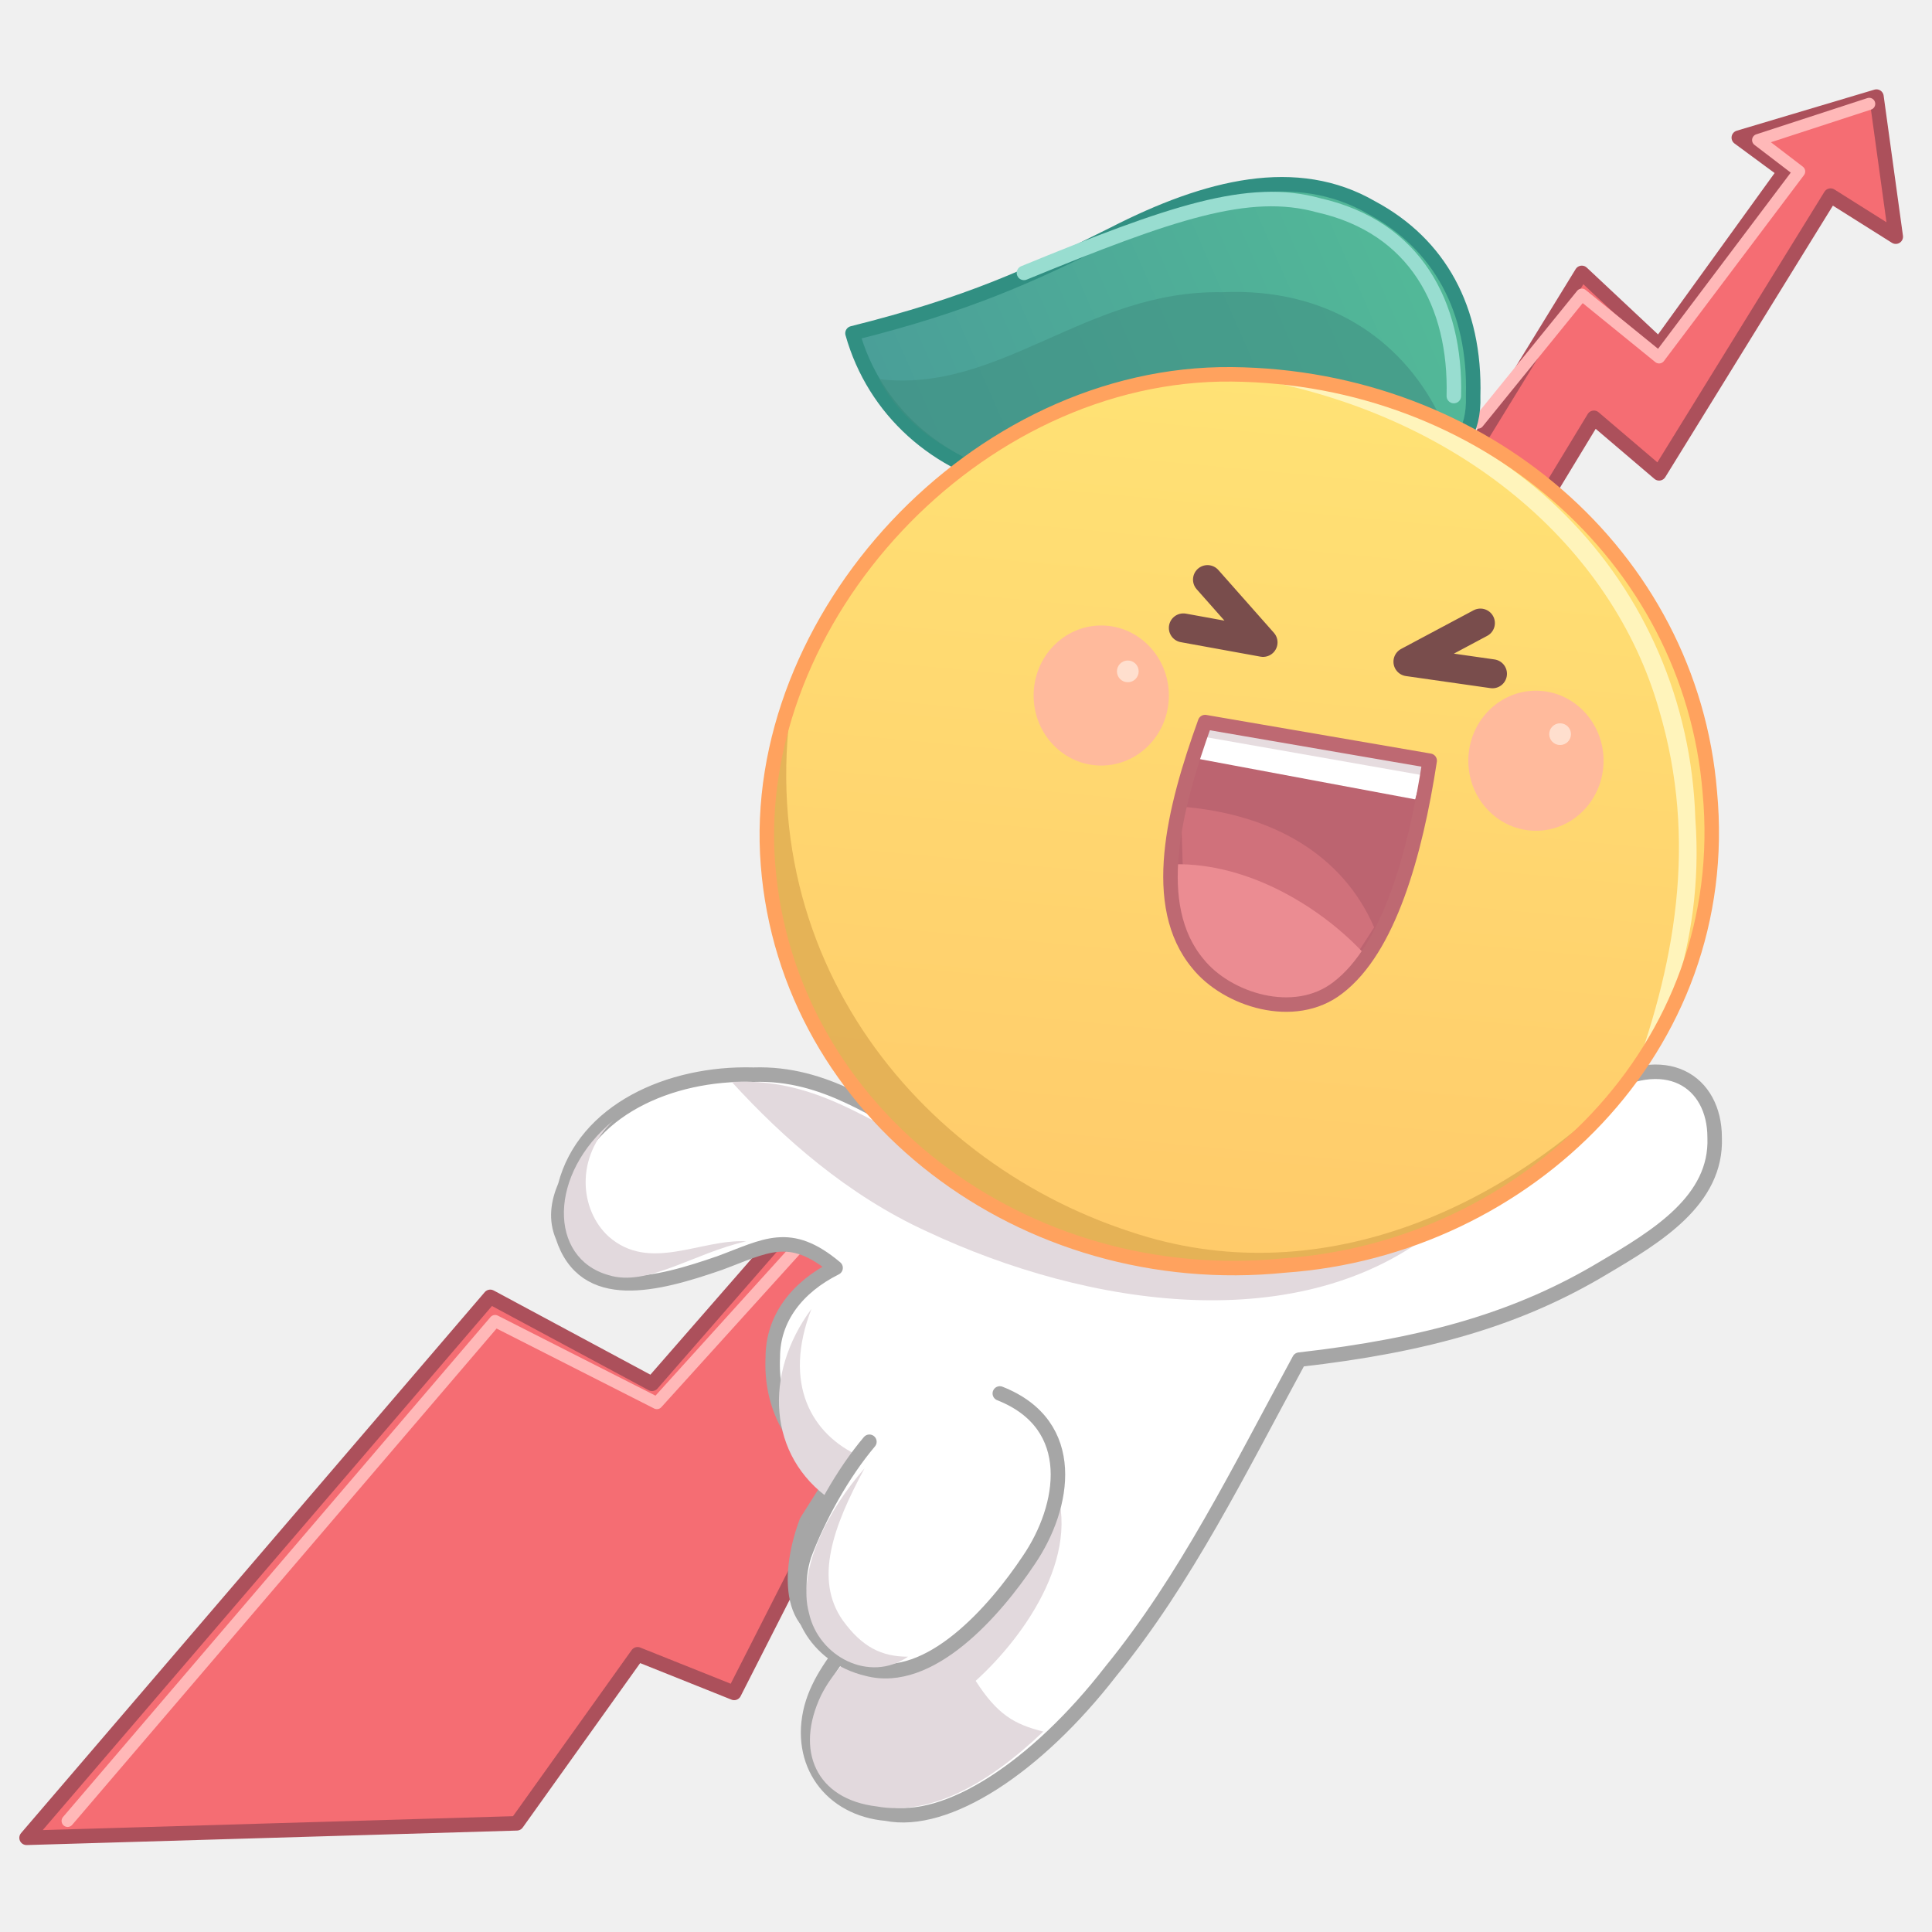
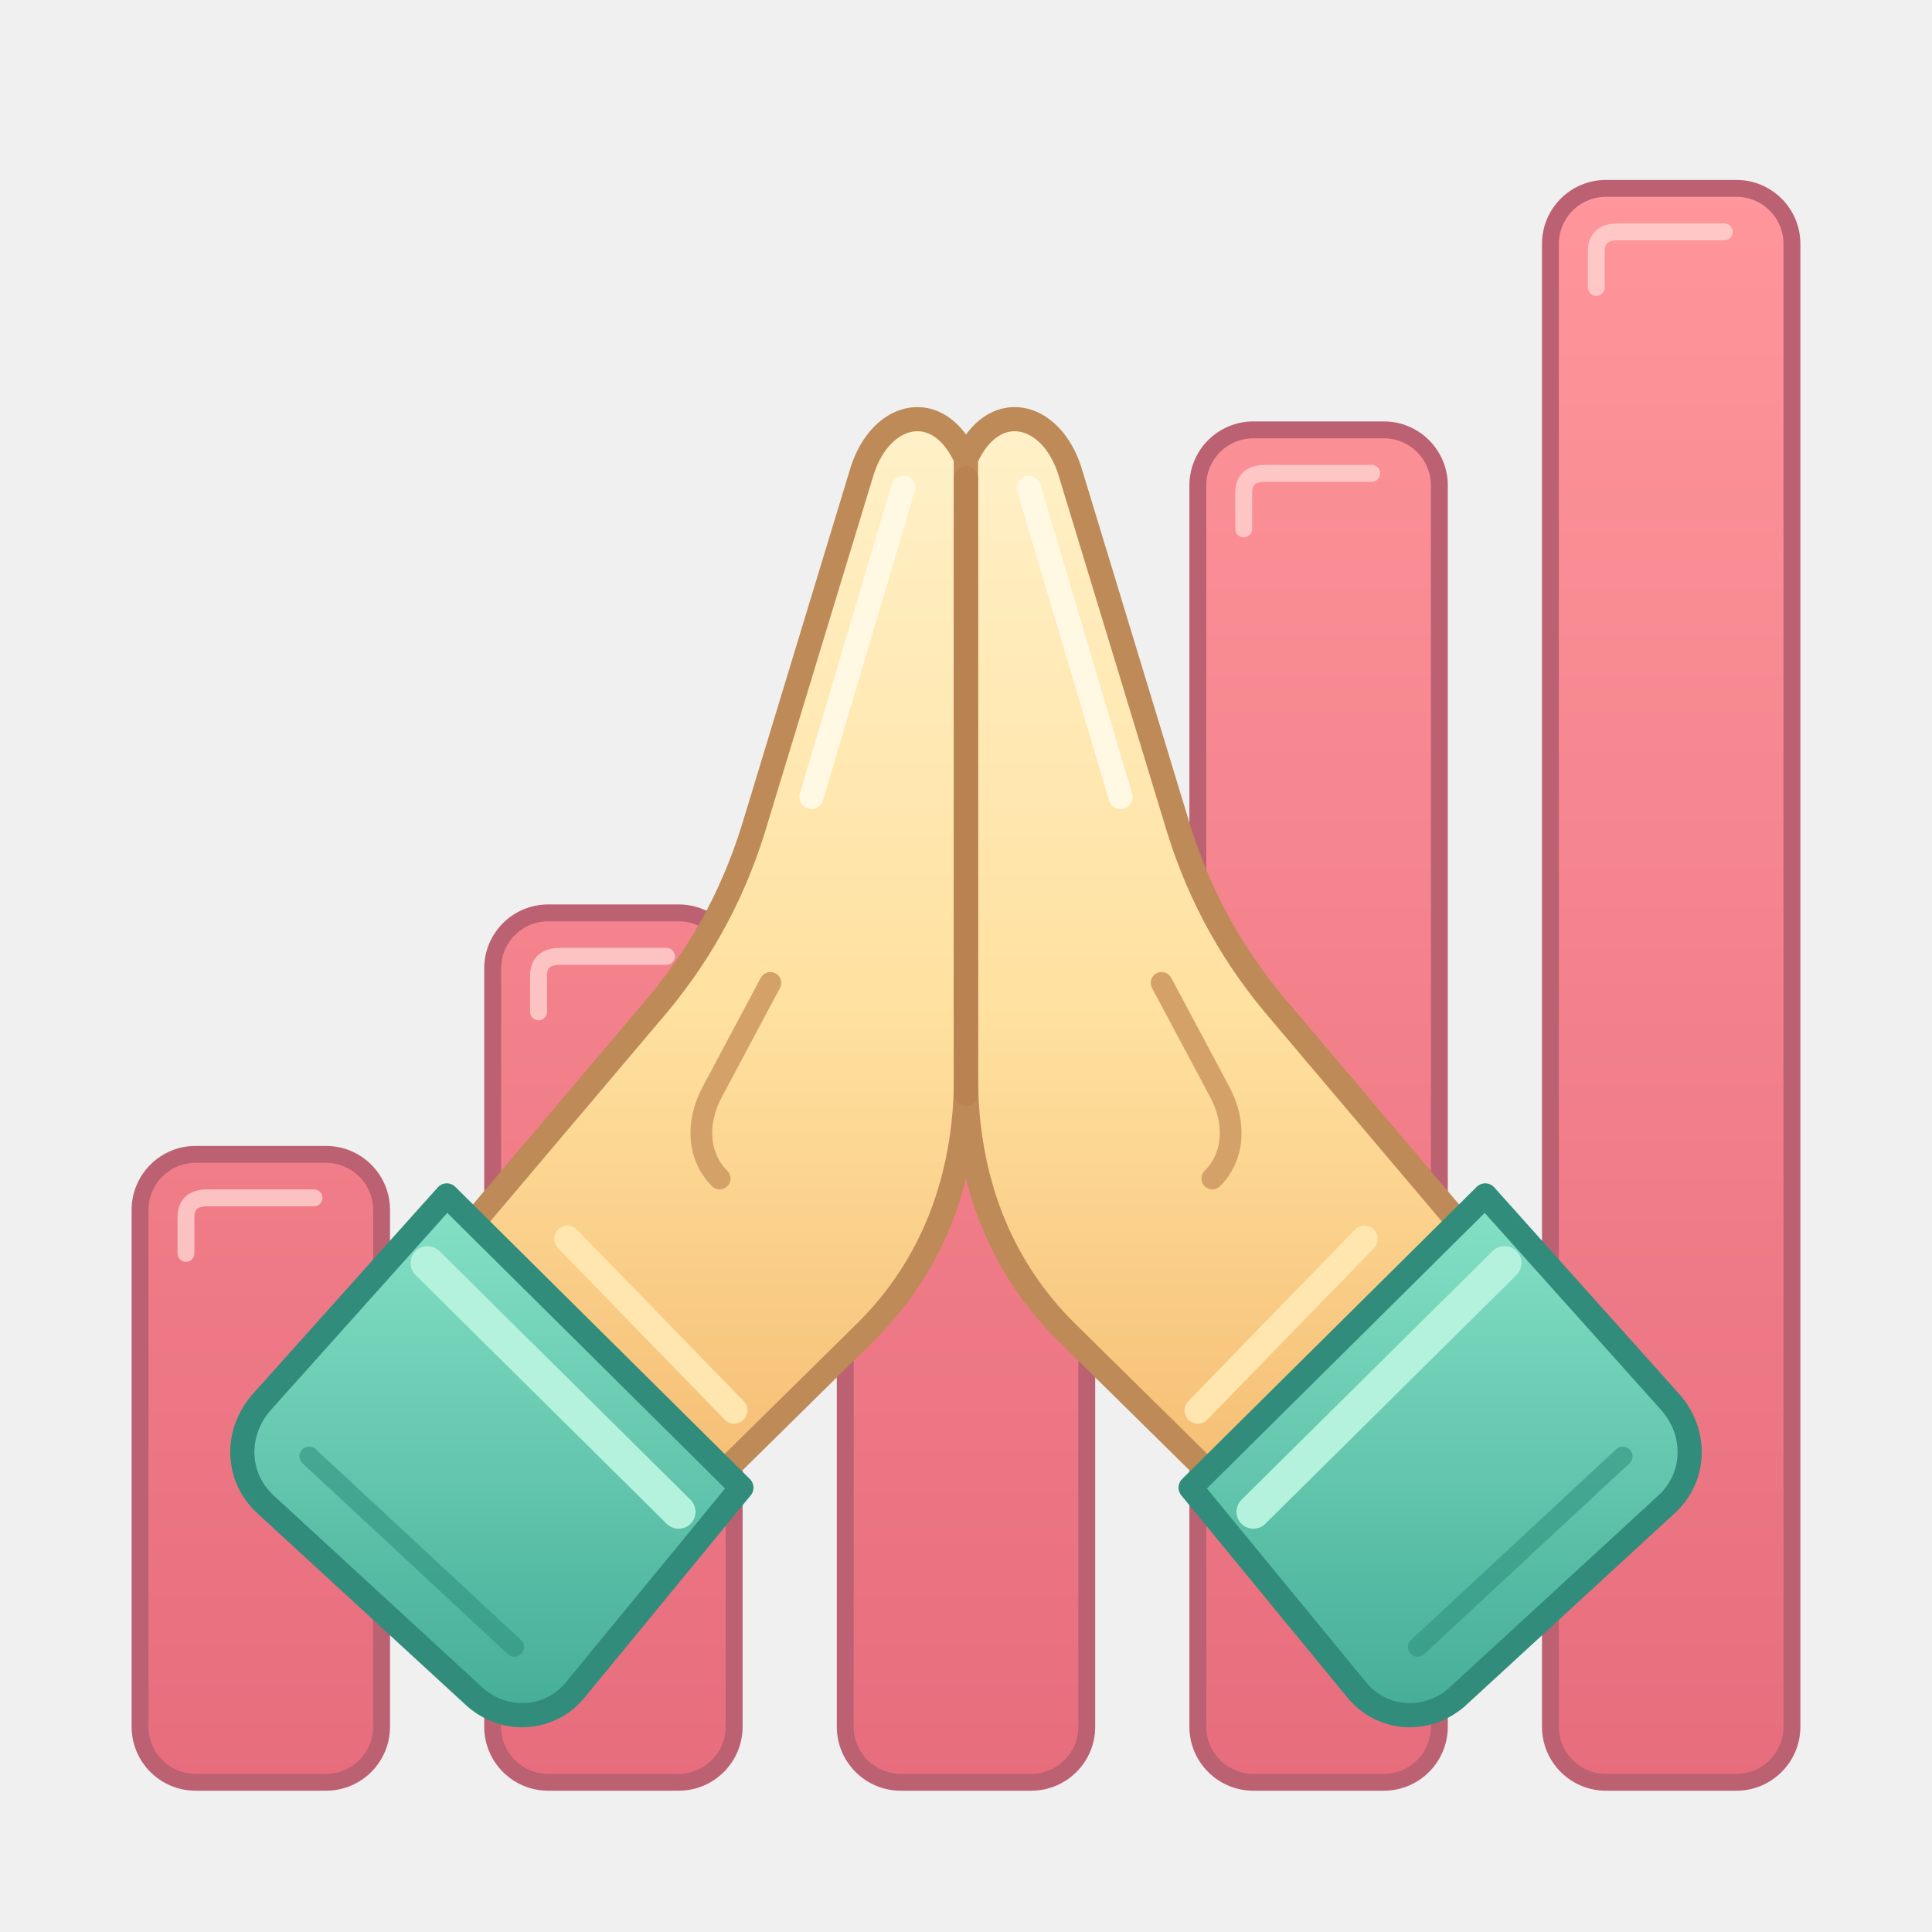
- <svg xmlns="http://www.w3.org/2000/svg" viewBox="20 -17 800 800" preserveAspectRatio="xMidYMid meet" fill="none">
+ <svg xmlns="http://www.w3.org/2000/svg" viewBox="0 0 800 800" preserveAspectRatio="xMidYMid meet" fill="none">
  <defs>
-     <linearGradient id="orange" x1="535" y1="138" x2="500" y2="511" gradientUnits="userSpaceOnUse">
-       <stop stop-color="#FFE275" />
-       <stop offset="1" stop-color="#FFCA6A" />
+     <linearGradient id="bars" x1="400" y1="78" x2="400" y2="738" gradientUnits="userSpaceOnUse">
+       <stop stop-color="#FF969B" />
+       <stop offset="1" stop-color="#E76D7D" />
    </linearGradient>
-     <linearGradient id="leaf" x1="392" y1="157" x2="608" y2="62" gradientUnits="userSpaceOnUse">
-       <stop stop-color="#4A9F98" />
-       <stop offset="1" stop-color="#53BA98" />
+     <linearGradient id="hands" x1="400" y1="170" x2="400" y2="618" gradientUnits="userSpaceOnUse">
+       <stop stop-color="#FFF1C9" />
+       <stop offset=".55" stop-color="#FFE1A0" />
+       <stop offset="1" stop-color="#F5BD73" />
    </linearGradient>
-     <clipPath id="face-clip">
-       <path d="M530 138C634 139 720 213 728 311C738 417 652 500 552 507C444 518 346 444 338 341C330 239 424 137 530 138Z" />
-     </clipPath>
-     <clipPath id="mouth-clip">
-       <path d="M519 282L612 298C606 337 595 376 574 392C556 406 528 397 516 382C496 358 506 318 519 282Z" />
-     </clipPath>
+     <linearGradient id="sleeves" x1="400" y1="501" x2="400" y2="715" gradientUnits="userSpaceOnUse">
+       <stop stop-color="#83E0C5" />
+       <stop offset="1" stop-color="#44AC96" />
+     </linearGradient>
  </defs>
  <g stroke-linecap="round" stroke-linejoin="round">
-     <path d="M31 744L223 520L290 556L413 415L457 451L675 96L707 126L759 54L740 40L797 23L805 81L778 64L707 179L680 156L478 489L440 456L324 684L284 668L234 738Z" fill="#F56D73" stroke="#AC505B" stroke-width="6" />
-     <path d="M48 737L225 530L292 564L416 427M632 158L675 105L707 131L765 54L748 41L794 26" stroke="#FFB8B8" stroke-width="5" />
-     <path d="M254 474C262 443 297 427 332 428C362 427 383 444 407 456L681 435C710 417 730 431 730 454C731 480 706 495 684 508C649 529 611 540 558 546C533 592 511 637 480 675C449 715 412 739 387 734C364 732 350 713 356 690C359 679 366 670 374 660C347 664 345 637 354 613L366 594C348 582 339 565 340 545C340 529 350 516 366 508C347 492 337 499 318 506C292 515 262 523 253 495C250 488 251 481 254 474Z" fill="#FFF" stroke="#A6A6A6" stroke-width="6" />
-     <path d="M323 431C364 429 385 454 420 464C481 483 550 507 616 491C559 538 470 524 404 493C371 478 344 454 323 431Z" fill="#E2D9DD" />
-     <path d="M274 447C258 462 260 484 272 495C289 510 310 496 329 497C307 502 288 516 272 511C247 504 247 469 274 447Z" fill="#E2D9DD" />
-     <path d="M356 525C344 556 356 577 376 586L364 604C338 586 336 552 356 525Z" fill="#E2D9DD" />
-     <path d="M455 594C470 624 445 660 424 679C433 693 440 697 452 700C429 722 405 735 383 731C358 728 349 708 360 685C369 667 389 655 407 641Z" fill="#E2D9DD" />
-     <path d="M380 580C369 593 359 611 353 627C346 649 358 669 379 674C405 681 432 650 446 629C461 607 467 573 434 560" fill="#FFF" stroke="#A6A6A6" stroke-width="6" />
-     <path d="M378 591C365 615 357 637 369 654C377 665 385 669 396 669C380 680 359 669 355 651C350 633 363 608 378 591Z" fill="#E2D9DD" />
-     <path d="M373 121C421 109 447 97 481 80C520 60 557 51 588 69C616 84 631 111 630 147C631 177 603 181 574 181L441 183C408 176 382 153 373 121Z" fill="url(#leaf)" stroke="#318F82" stroke-width="6" />
-     <path d="M444 96C505 71 537 60 566 68C606 77 623 109 622 147" stroke="#98DDD0" stroke-width="6" />
-     <path d="M384 140C434 146 470 103 526 104C570 102 600 124 615 153C578 181 483 185 441 180C417 174 395 161 384 140Z" fill="#408F81" fill-opacity=".58" />
-     <path d="M530 138C634 139 720 213 728 311C738 417 652 500 552 507C444 518 346 444 338 341C330 239 424 137 530 138Z" fill="url(#orange)" />
-     <g clip-path="url(#face-clip)">
-       <path d="M352 252C323 370 396 463 488 493C565 519 643 484 695 430C655 493 594 520 530 515C411 511 326 435 335 324C337 295 343 271 352 252Z" fill="#DEAA51" fill-opacity=".78" />
-       <path d="M535 139C644 145 719 225 722 322C726 376 706 417 694 435C714 383 723 331 707 277C688 210 625 154 535 139Z" fill="#FFF4BB" />
+     <g fill="url(#bars)" stroke="#BC6172" stroke-width="7">
+       <rect x="58" y="478" width="100" height="260" rx="23" />
+       <rect x="204" y="378" width="100" height="360" rx="23" />
+       <rect x="350" y="278" width="100" height="460" rx="23" />
+       <rect x="496" y="178" width="100" height="560" rx="23" />
+       <rect x="642" y="78" width="100" height="660" rx="23" />
    </g>
-     <path d="M530 138C634 139 720 213 728 311C738 417 652 500 552 507C444 518 346 444 338 341C330 239 424 137 530 138Z" stroke="#FFA25E" stroke-width="6" />
-     <ellipse cx="476" cy="271" rx="28" ry="29" fill="#FFBA9C" />
-     <ellipse cx="656" cy="298" rx="28" ry="29" fill="#FFBA9C" />
-     <circle cx="487" cy="261" r="4.5" fill="#FFDFCE" />
-     <circle cx="666" cy="287" r="4.5" fill="#FFDFCE" />
-     <path d="M520 223L543 249L510 243M633 241L603 257L638 262" stroke="#794D4C" stroke-width="12" />
-     <path d="M519 282L612 298C606 337 595 376 574 392C556 406 528 397 516 382C496 358 506 318 519 282Z" fill="#BC6470" />
-     <g clip-path="url(#mouth-clip)">
-       <path d="M509 317C547 320 576 337 589 367L578 384L511 383Z" fill="#D0717B" />
-       <path d="M503 341C535 339 566 358 584 377C568 409 529 402 512 382Z" fill="#EB8C92" />
-       <path d="M519 284L610 300L606 314L515 297Z" fill="#FFF" />
-       <path d="M519 284L610 300L609 304L518 288Z" fill="#E6DCDF" />
+     <g stroke="#FFD3CF" stroke-width="7" opacity=".8">
+       <path d="M77 519V504Q77 496 86 496H130" />
+       <path d="M223 419V404Q223 396 232 396H276" />
+       <path d="M369 319V304Q369 296 378 296H422" />
+       <path d="M515 219V204Q515 196 524 196H568" />
+       <path d="M661 119V104Q661 96 670 96H714" />
    </g>
-     <path d="M519 282L612 298C606 337 595 376 574 392C556 406 528 397 516 382C496 358 506 318 519 282Z" stroke="#BE6972" stroke-width="6" />
+     <g fill="url(#hands)" stroke="#BE8A57" stroke-width="10">
+       <path d="M400 190C389 165 365 170 357 195L312 343C303 372 289 397 269 420L192 511L289 620L359 551C386 524 400 488 400 446Z" />
+       <path d="M400 190C411 165 435 170 443 195L488 343C497 372 511 397 531 420L608 511L511 620L441 551C414 524 400 488 400 446Z" />
+     </g>
+     <path d="M400 198V453" stroke="#B98251" stroke-width="10" />
+     <path d="M374 202L336 330M426 202L464 330" stroke="#FFF8E3" stroke-width="10" />
+     <path d="M319 407L295 452C288 465 289 479 298 488M481 407L505 452C512 465 511 479 502 488" stroke="#D4A269" stroke-width="9" />
+     <path d="M235 513L304 584M565 513L496 584" stroke="#FFE6AF" stroke-width="11" />
+     <g fill="url(#sleeves)" stroke="#318C7C" stroke-width="10">
+       <path d="M185 495L307 616L238 700C228 712 210 714 197 703L110 623C98 612 97 594 108 581Z" />
+       <path d="M615 495L493 616L562 700C572 712 590 714 603 703L690 623C702 612 703 594 692 581Z" />
+     </g>
+     <path d="M177 523L281 626M623 523L519 626" stroke="#B5F2DE" stroke-width="14" />
+     <path d="M128 603L213 682M672 603L587 682" stroke="#2B8E7B" stroke-width="8" opacity=".55" />
  </g>
</svg>
